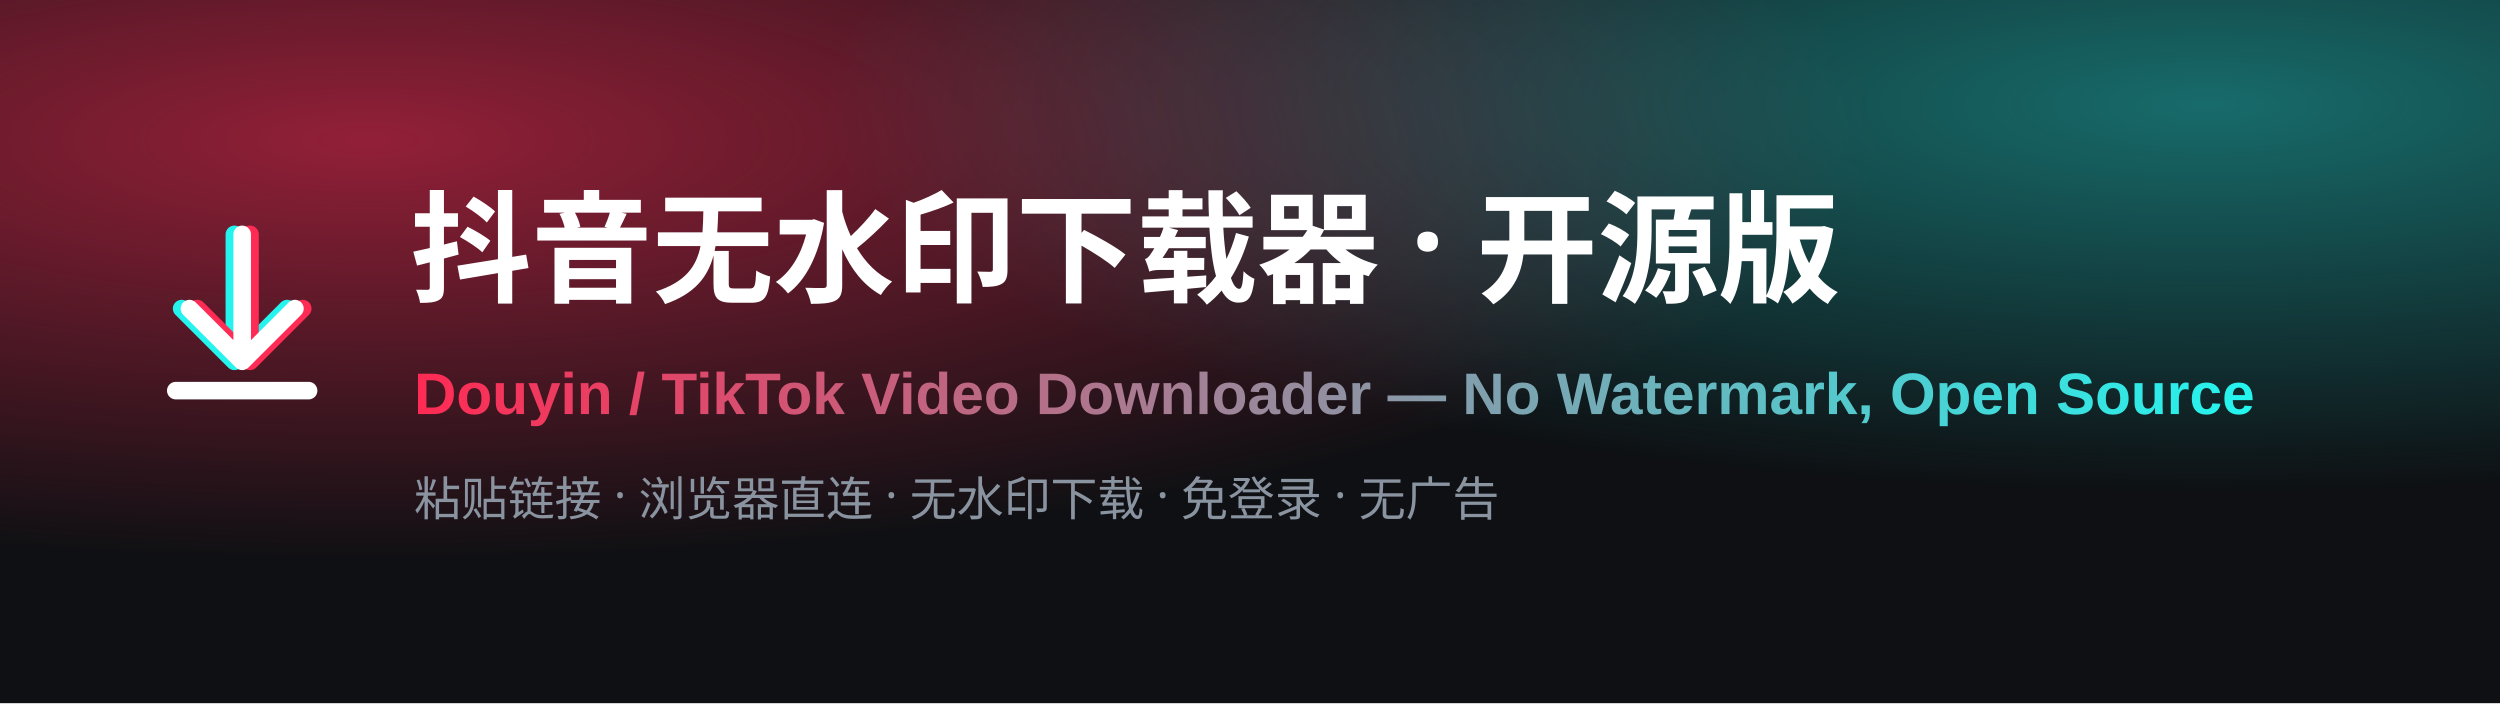
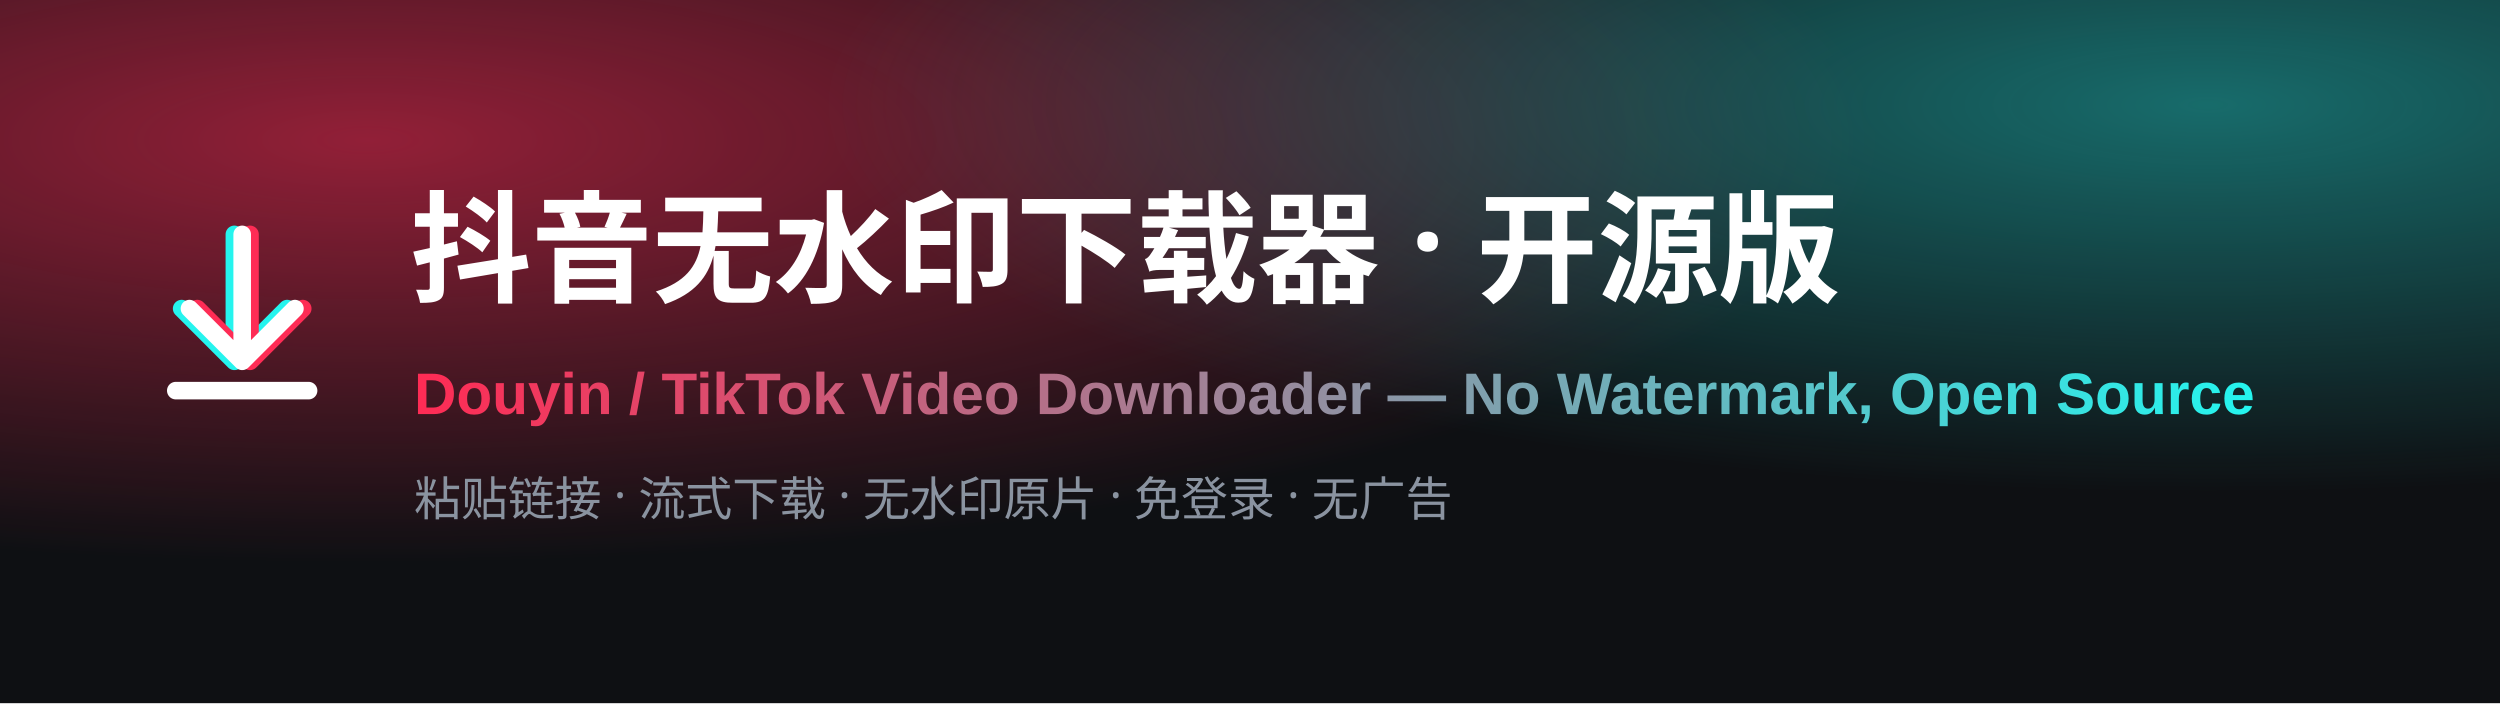
<svg xmlns="http://www.w3.org/2000/svg" width="1280" height="360" viewBox="0 0 1280 360">
  <defs>
    <radialGradient id="a" cx="15%" cy="20%" r="60%">
      <stop offset="0" stop-color="#FE2C55" stop-opacity=".55" />
      <stop offset="1" stop-color="#FE2C55" stop-opacity="0" />
    </radialGradient>
    <radialGradient id="b" cx="88%" cy="15%" r="55%">
      <stop offset="0" stop-color="#25F4EE" stop-opacity=".4" />
      <stop offset="1" stop-color="#25F4EE" stop-opacity="0" />
    </radialGradient>
    <linearGradient id="t" x1="0" x2="1">
      <stop offset="0" stop-color="#FE2C55" />
      <stop offset="1" stop-color="#25F4EE" />
    </linearGradient>
  </defs>
  <rect width="1280" height="360" fill="#0E1013" />
  <rect width="1280" height="360" fill="url(#a)" />
  <rect width="1280" height="360" fill="url(#b)" />
  <g transform="translate(90,120)" fill="none" stroke-width="9" stroke-linecap="round" stroke-linejoin="round">
    <path d="M34 0 V60 M7 38 l27 27 27-27" stroke="#25F4EE" transform="translate(-4 0)" />
    <path d="M34 0 V60 M7 38 l27 27 27-27" stroke="#FE2C55" transform="translate(4 0)" />
    <path d="M34 0 V60 M7 38 l27 27 27-27" stroke="#fff" />
    <path d="M0 80 h68" stroke="#fff" />
  </g>
  <text x="210" y="150" font-family="PingFang SC,Noto Sans SC,sans-serif" font-size="62" font-weight="800" fill="#fff">抖音无水印下载器 · 开源版</text>
  <text x="212" y="212" font-family="Arial,sans-serif" font-size="30" font-weight="700" fill="url(#t)">Douyin / TikTok Video Downloader — No Watermark, Open Source</text>
-   <text x="212" y="264" font-family="PingFang SC,sans-serif" font-size="24" fill="#8A93A0">粘贴链接 · 浏览器直连 · 无水印下载 · 免登录 · 无广告</text>
+   <text x="212" y="264" font-family="PingFang SC,sans-serif" font-size="24" fill="#8A93A0">粘贴链接 · 流式下载 · 无水印原片 · 免登录 · 无广告</text>
</svg>
